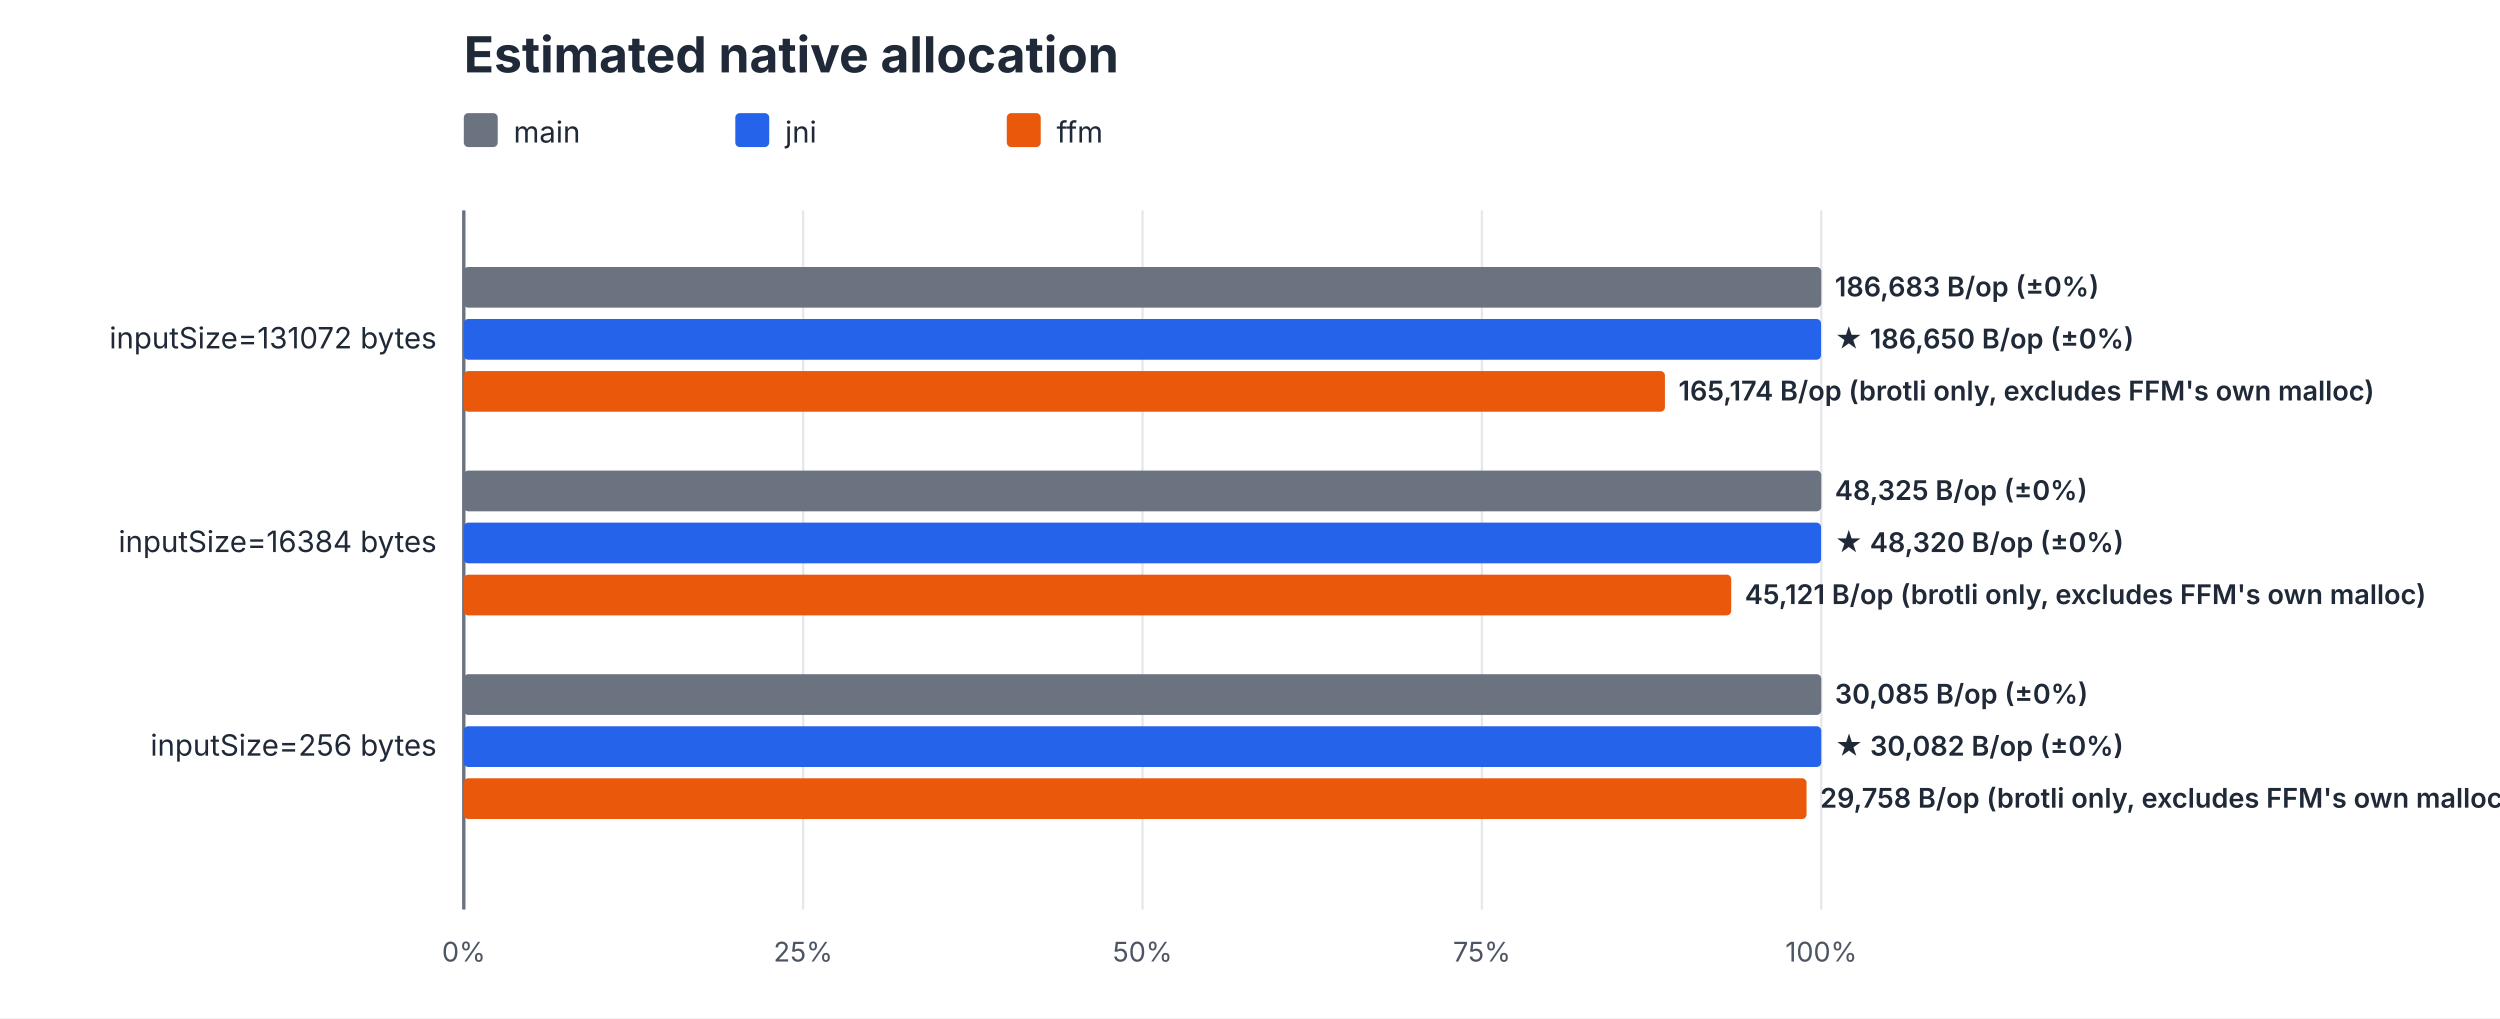
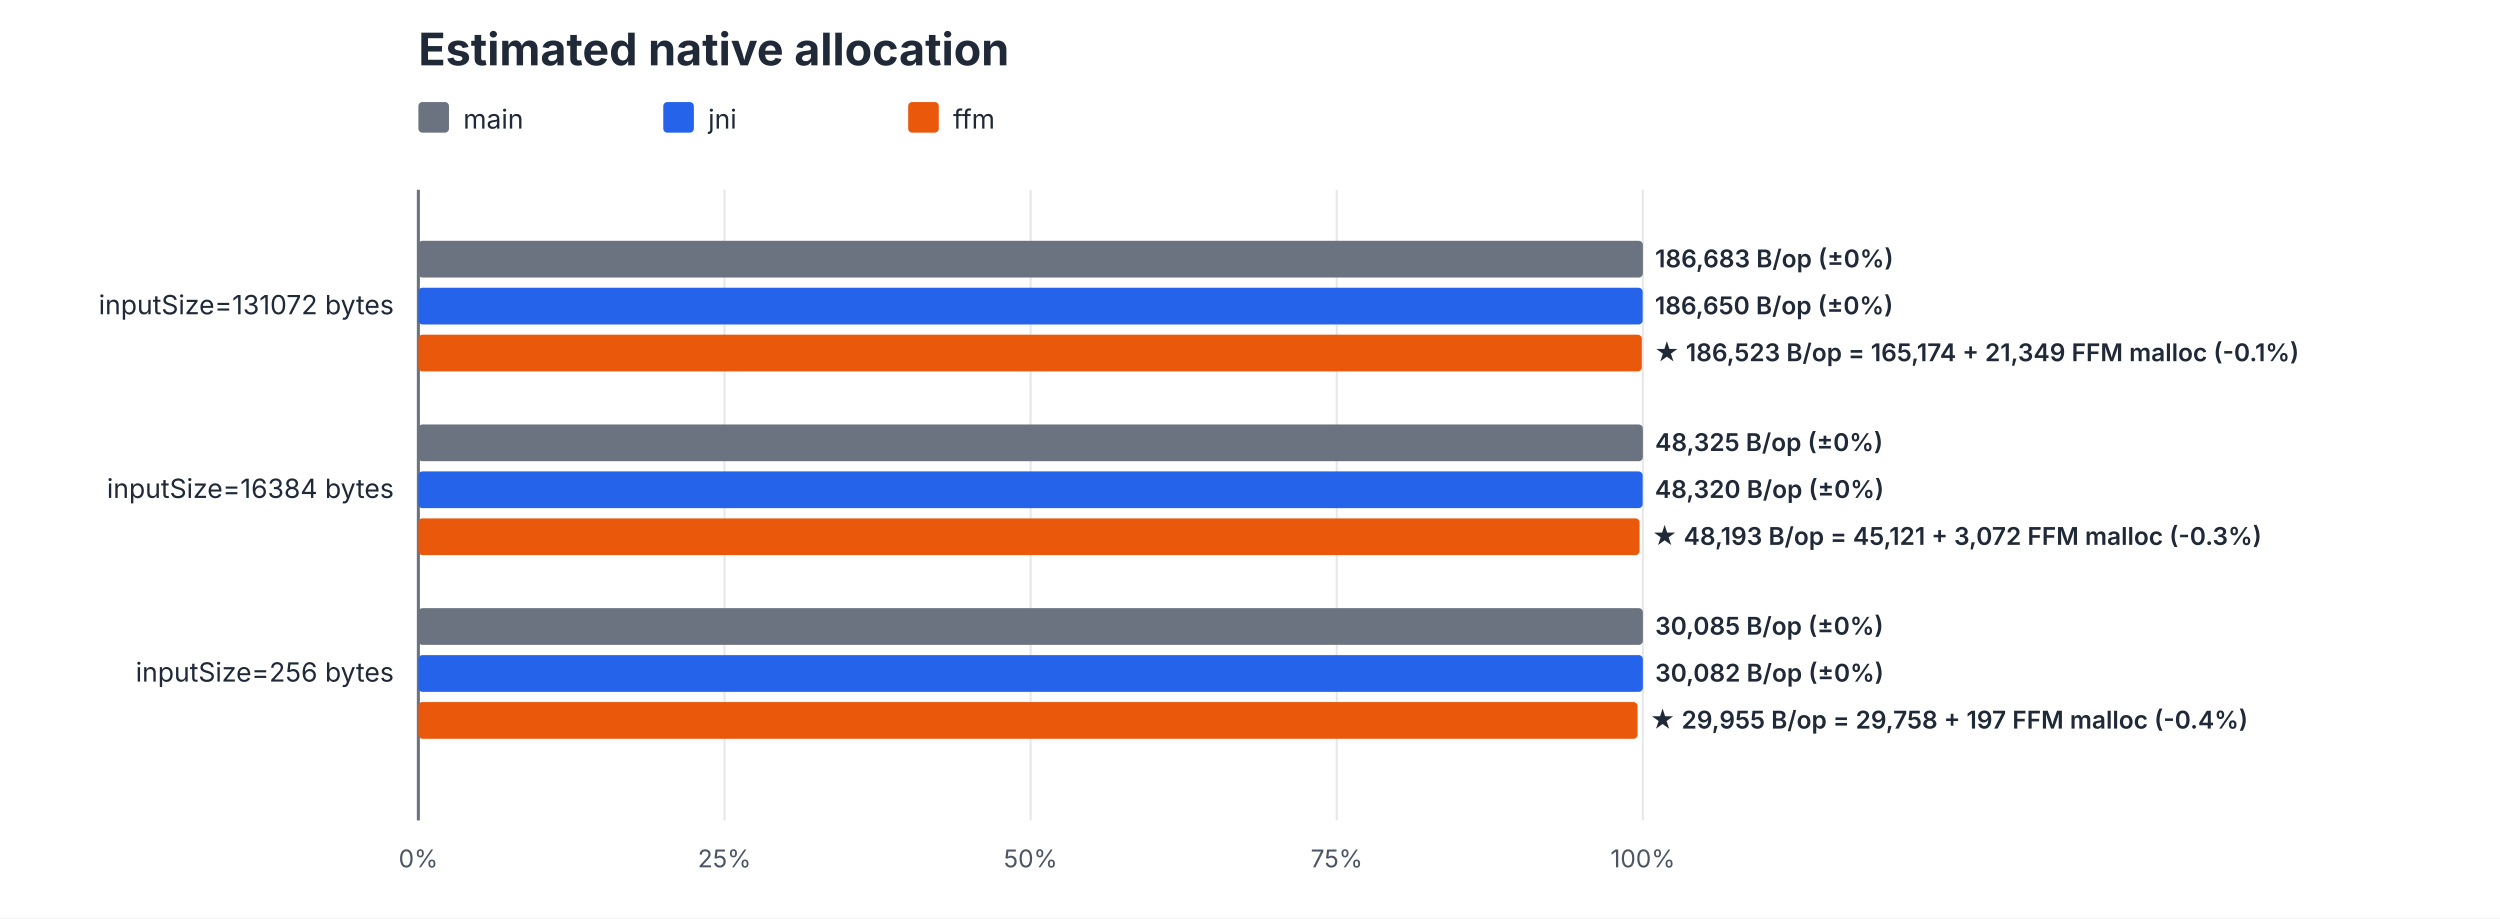
- <svg xmlns="http://www.w3.org/2000/svg" width="1105" height="450" viewBox="0 0 1105 450">
+ <svg xmlns="http://www.w3.org/2000/svg" width="1225" height="450" viewBox="0 0 1225 450">
  <rect width="100%" height="100%" fill="#ffffff" />
  <style>text{font-family:system-ui,-apple-system,sans-serif;fill:#1f2937}.title{font-size:22px;font-weight:700}.label{font-size:13px}.tick{font-size:12px;fill:#4b5563}.value{font-size:12px;font-weight:600}</style>
  <text x="205.0" y="32" class="title">Estimated native allocation</text>
  <rect x="205.0" y="50" width="15" height="15" rx="2" fill="#6b7280" />
  <text x="227.0" y="63" class="label">main</text>
  <rect x="325.0" y="50" width="15" height="15" rx="2" fill="#2563eb" />
  <text x="347.0" y="63" class="label">jni</text>
  <rect x="445.0" y="50" width="15" height="15" rx="2" fill="#ea580c" />
  <text x="467.0" y="63" class="label">ffm</text>
  <line x1="205.0" y1="93" x2="205.0" y2="402" stroke="#e5e7eb" />
  <text x="205.0" y="425" text-anchor="middle" class="tick">0%</text>
  <line x1="355.0" y1="93" x2="355.0" y2="402" stroke="#e5e7eb" />
  <text x="355.0" y="425" text-anchor="middle" class="tick">25%</text>
  <line x1="505.0" y1="93" x2="505.0" y2="402" stroke="#e5e7eb" />
  <text x="505.0" y="425" text-anchor="middle" class="tick">50%</text>
  <line x1="655.0" y1="93" x2="655.0" y2="402" stroke="#e5e7eb" />
  <text x="655.0" y="425" text-anchor="middle" class="tick">75%</text>
  <line x1="805.0" y1="93" x2="805.0" y2="402" stroke="#e5e7eb" />
  <text x="805.0" y="425" text-anchor="middle" class="tick">100%</text>
  <line x1="205.0" y1="93" x2="205.0" y2="402" stroke="#6b7280" stroke-width="1.5" />
  <text x="193.0" y="154.0" text-anchor="end" class="label">inputSize=131072 bytes</text>
  <rect x="205.0" y="118.0" width="600.0" height="18" rx="2" fill="#6b7280" />
  <text x="811.0" y="131.0" class="value">186,683 B/op (±0%)</text>
  <rect x="205.0" y="141.0" width="599.9" height="18" rx="2" fill="#2563eb" />
-   <text x="810.9" y="154.0" class="value">★ 186,650 B/op (±0%)</text>
-   <rect x="205.0" y="164.0" width="530.9" height="18" rx="2" fill="#ea580c" />
-   <text x="741.9" y="177.0" class="value">165,174 B/op (brotli only, excludes FFM's own malloc)</text>
+   <text x="810.9" y="154.0" class="value">186,650 B/op (±0%)</text>
+   <rect x="205.0" y="164.0" width="599.5" height="18" rx="2" fill="#ea580c" />
+   <text x="810.5" y="177.0" class="value">★ 186,523 B/op = 165,174 + 21,349 FFM malloc (-0.1%)</text>
  <text x="193.0" y="244.0" text-anchor="end" class="label">inputSize=16384 bytes</text>
  <rect x="205.0" y="208.0" width="600.0" height="18" rx="2" fill="#6b7280" />
  <text x="811.0" y="221.0" class="value">48,325 B/op (±0%)</text>
  <rect x="205.0" y="231.0" width="599.9" height="18" rx="2" fill="#2563eb" />
-   <text x="810.9" y="244.0" class="value">★ 48,320 B/op (±0%)</text>
-   <rect x="205.0" y="254.0" width="560.2" height="18" rx="2" fill="#ea580c" />
-   <text x="771.2" y="267.0" class="value">45,121 B/op (brotli only, excludes FFM's own malloc)</text>
+   <text x="810.9" y="244.0" class="value">48,320 B/op (±0%)</text>
+   <rect x="205.0" y="254.0" width="598.4" height="18" rx="2" fill="#ea580c" />
+   <text x="809.4" y="267.0" class="value">★ 48,193 B/op = 45,121 + 3,072 FFM malloc (-0.3%)</text>
  <text x="193.0" y="334.0" text-anchor="end" class="label">inputSize=256 bytes</text>
  <rect x="205.0" y="298.0" width="600.0" height="18" rx="2" fill="#6b7280" />
  <text x="811.0" y="311.0" class="value">30,085 B/op (±0%)</text>
  <rect x="205.0" y="321.0" width="600.0" height="18" rx="2" fill="#2563eb" />
-   <text x="811.0" y="334.0" class="value">★ 30,082 B/op (±0%)</text>
-   <rect x="205.0" y="344.0" width="593.5" height="18" rx="2" fill="#ea580c" />
-   <text x="804.5" y="357.0" class="value">29,758 B/op (brotli only, excludes FFM's own malloc)</text>
+   <text x="811.0" y="334.0" class="value">30,082 B/op (±0%)</text>
+   <rect x="205.0" y="344.0" width="597.4" height="18" rx="2" fill="#ea580c" />
+   <text x="808.4" y="357.0" class="value">★ 29,955 B/op = 29,758 + 197 FFM malloc (-0.4%)</text>
</svg>
